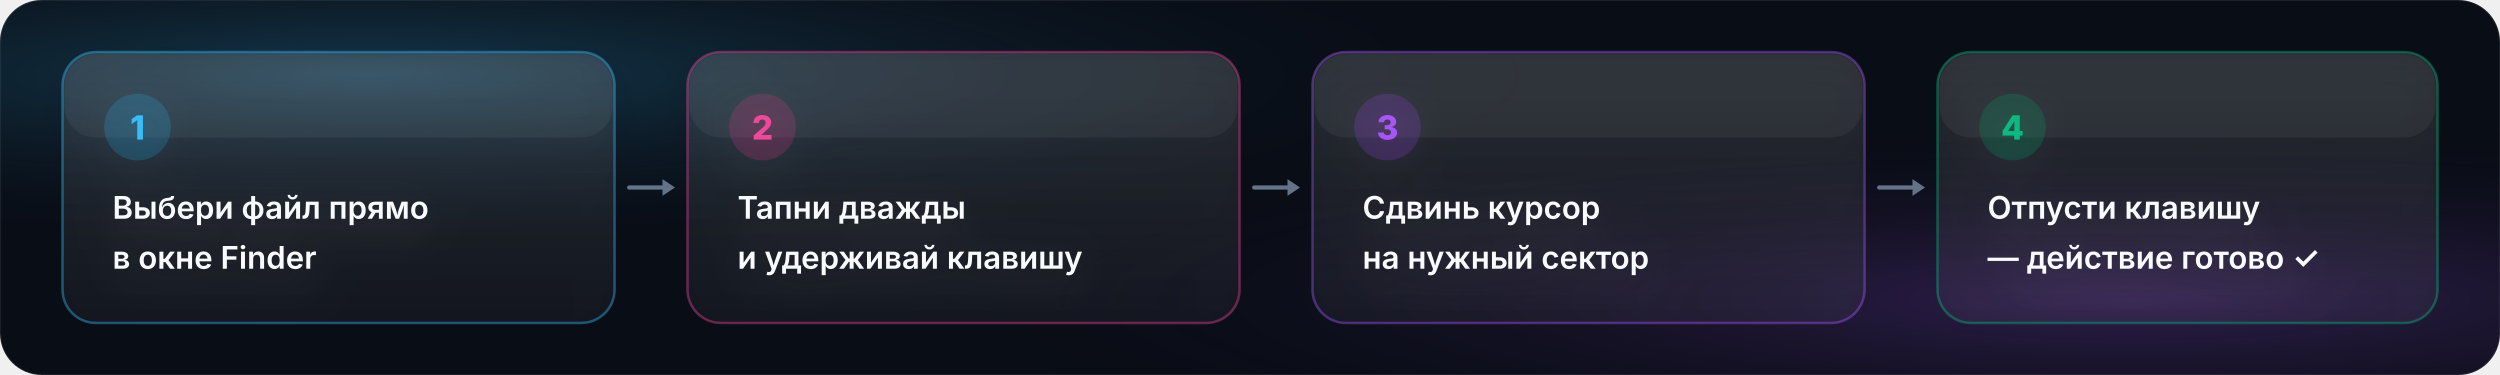
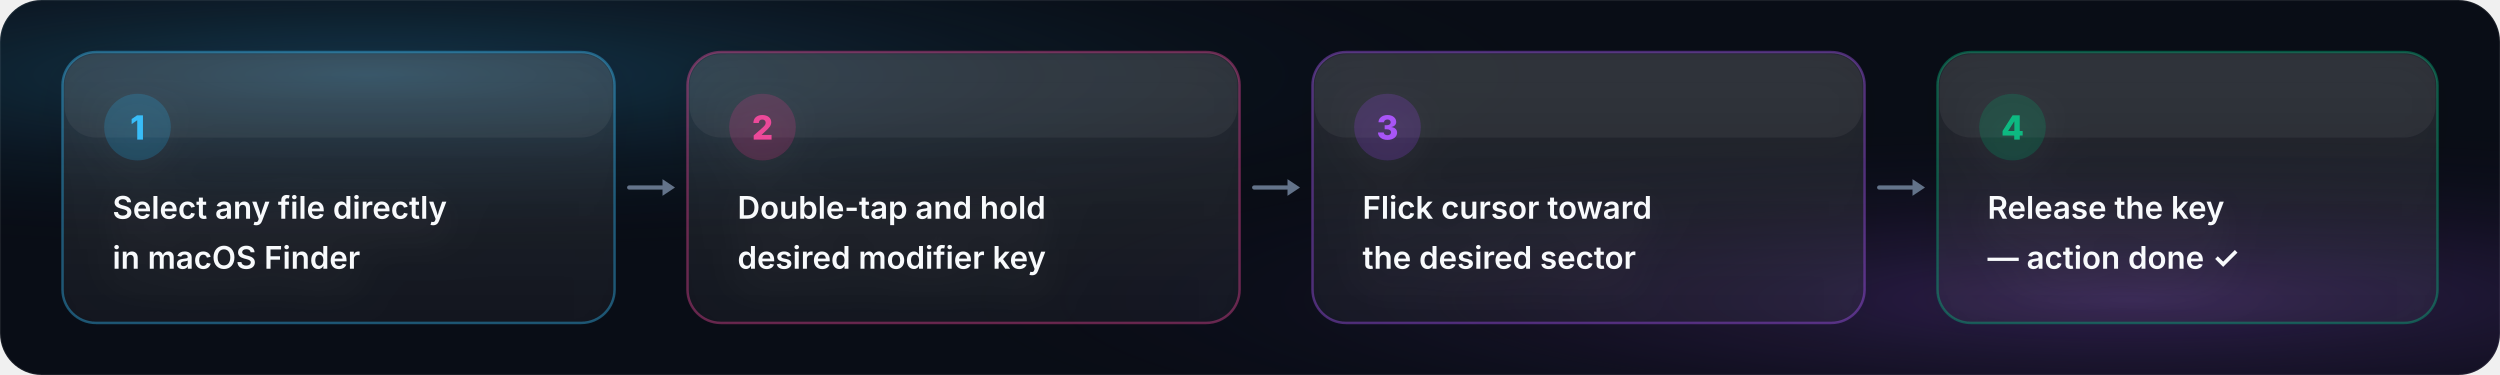
<svg xmlns="http://www.w3.org/2000/svg" viewBox="0 0 1200 180" width="100%" height="auto">
  <defs>
    <linearGradient id="glassCard" x1="0%" y1="0%" x2="0%" y2="100%">
      <stop offset="0%" stop-color="#ffffff" stop-opacity="0.10" />
      <stop offset="100%" stop-color="#ffffff" stop-opacity="0.03" />
    </linearGradient>
    <radialGradient id="causticBlue" cx="15%" cy="20%" r="50%">
      <stop offset="0%" stop-color="#38bdf8" stop-opacity="0.25" />
      <stop offset="100%" stop-color="#000000" stop-opacity="0" />
    </radialGradient>
    <radialGradient id="causticPurple" cx="85%" cy="80%" r="50%">
      <stop offset="0%" stop-color="#a855f7" stop-opacity="0.25" />
      <stop offset="100%" stop-color="#000000" stop-opacity="0" />
    </radialGradient>
    <filter id="cardShadow" x="-10%" y="-10%" width="120%" height="130%">
      <feDropShadow dx="0" dy="6" stdDeviation="10" flood-color="#000000" flood-opacity="0.4" />
    </filter>
  </defs>
  <rect width="1200" height="180" rx="20" fill="#090d16" stroke="#ffffff" stroke-opacity="0.08" stroke-width="1" />
  <rect width="1200" height="180" rx="20" fill="url(#causticBlue)" />
  <rect width="1200" height="180" rx="20" fill="url(#causticPurple)" />
  <g transform="translate(30, 25)" filter="url(#cardShadow)">
    <rect width="265" height="130" rx="16" fill="url(#glassCard)" stroke="#38bdf8" stroke-opacity="0.4" stroke-width="1.2" />
    <rect x="1" y="1" width="263" height="40" rx="15" fill="#ffffff" fill-opacity="0.05" />
    <circle cx="36" cy="36" r="16" fill="#38bdf8" fill-opacity="0.2" />
    <text x="36" y="42" fill="#38bdf8" font-family="-apple-system, sans-serif" font-size="16" font-weight="800" text-anchor="middle">1</text>
    <text x="24" y="80" fill="#f8fafc" font-family="-apple-system, BlinkMacSystemFont, 'SF Pro Text', 'Inter', sans-serif" font-size="15" font-weight="600">
-       <tspan x="24" dy="0">Выбери файл прямо</tspan>
-       <tspan x="24" dy="24">в окне Finder</tspan>
+       <tspan x="24" dy="0">Select any file directly</tspan>
+       <tspan x="24" dy="24">in macOS Finder</tspan>
    </text>
  </g>
  <path d="M 302 90 L 318 90" stroke="#64748b" stroke-width="2" stroke-linecap="round" />
  <polygon points="318,86 324,90 318,94" fill="#64748b" />
  <g transform="translate(330, 25)" filter="url(#cardShadow)">
    <rect width="265" height="130" rx="16" fill="url(#glassCard)" stroke="#ec4899" stroke-opacity="0.4" stroke-width="1.2" />
    <rect x="1" y="1" width="263" height="40" rx="15" fill="#ffffff" fill-opacity="0.05" />
    <circle cx="36" cy="36" r="16" fill="#ec4899" fill-opacity="0.2" />
    <text x="36" y="42" fill="#ec4899" font-family="-apple-system, sans-serif" font-size="16" font-weight="800" text-anchor="middle">2</text>
    <text x="24" y="80" fill="#f8fafc" font-family="-apple-system, BlinkMacSystemFont, 'SF Pro Text', 'Inter', sans-serif" font-size="15" font-weight="600">
-       <tspan x="24" dy="0">Тапни дважды</tspan>
-       <tspan x="24" dy="24">и удерживай клавишу</tspan>
+       <tspan x="24" dy="0">Double-tap and hold</tspan>
+       <tspan x="24" dy="24">desired modifier key</tspan>
    </text>
  </g>
  <path d="M 602 90 L 618 90" stroke="#64748b" stroke-width="2" stroke-linecap="round" />
  <polygon points="618,86 624,90 618,94" fill="#64748b" />
  <g transform="translate(630, 25)" filter="url(#cardShadow)">
    <rect width="265" height="130" rx="16" fill="url(#glassCard)" stroke="#a855f7" stroke-opacity="0.4" stroke-width="1.2" />
    <rect x="1" y="1" width="263" height="40" rx="15" fill="#ffffff" fill-opacity="0.05" />
    <circle cx="36" cy="36" r="16" fill="#a855f7" fill-opacity="0.2" />
    <text x="36" y="42" fill="#a855f7" font-family="-apple-system, sans-serif" font-size="16" font-weight="800" text-anchor="middle">3</text>
    <text x="24" y="80" fill="#f8fafc" font-family="-apple-system, BlinkMacSystemFont, 'SF Pro Text', 'Inter', sans-serif" font-size="15" font-weight="600">
-       <tspan x="24" dy="0">Сдвинь курсор</tspan>
-       <tspan x="24" dy="24">на нужный сектор</tspan>
+       <tspan x="24" dy="0">Flick cursor toward</tspan>
+       <tspan x="24" dy="24">the desired sector</tspan>
    </text>
  </g>
  <path d="M 902 90 L 918 90" stroke="#64748b" stroke-width="2" stroke-linecap="round" />
  <polygon points="918,86 924,90 918,94" fill="#64748b" />
  <g transform="translate(930, 25)" filter="url(#cardShadow)">
    <rect width="240" height="130" rx="16" fill="url(#glassCard)" stroke="#10b981" stroke-opacity="0.4" stroke-width="1.2" />
    <rect x="1" y="1" width="238" height="40" rx="15" fill="#ffffff" fill-opacity="0.05" />
    <circle cx="36" cy="36" r="16" fill="#10b981" fill-opacity="0.2" />
    <text x="36" y="42" fill="#10b981" font-family="-apple-system, sans-serif" font-size="16" font-weight="800" text-anchor="middle">4</text>
    <text x="24" y="80" fill="#f8fafc" font-family="-apple-system, BlinkMacSystemFont, 'SF Pro Text', 'Inter', sans-serif" font-size="15" font-weight="600">
-       <tspan x="24" dy="0">Отпусти клавишу</tspan>
-       <tspan x="24" dy="24">— действие готово ✓</tspan>
+       <tspan x="24" dy="0">Release the key</tspan>
+       <tspan x="24" dy="24">— action done ✓</tspan>
    </text>
  </g>
</svg>
